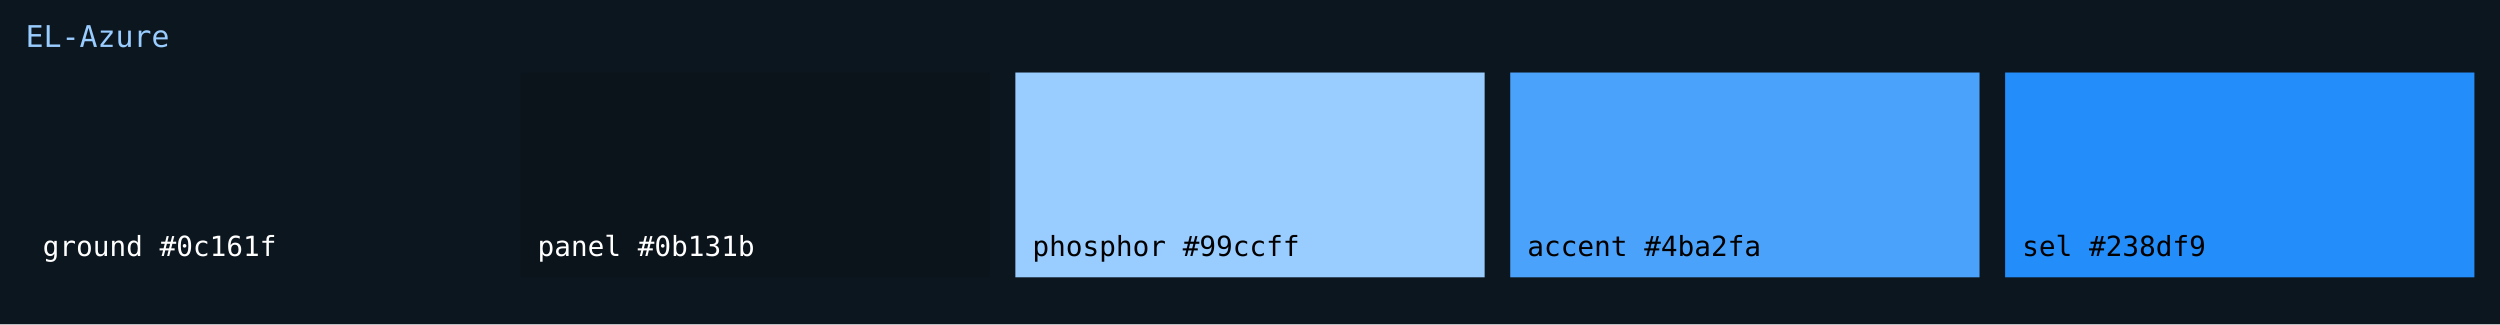
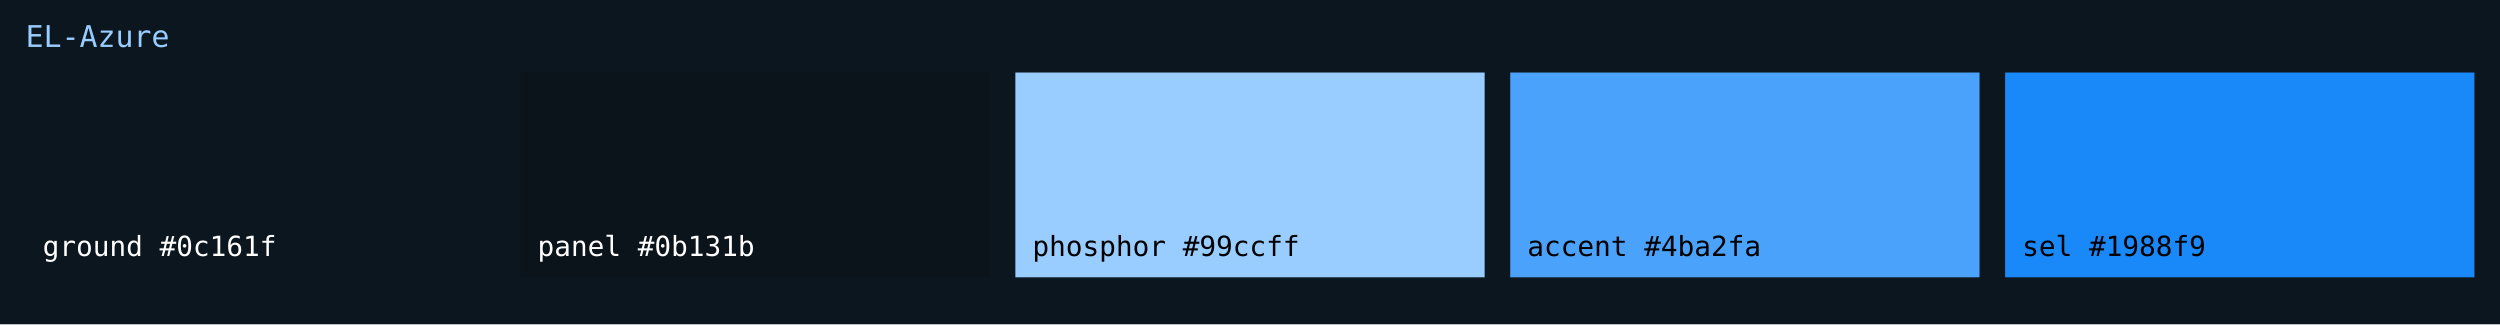
<svg xmlns="http://www.w3.org/2000/svg" width="1172" height="152" viewBox="0 0 1172 152">
  <rect width="1172" height="152" fill="#0c161f" />
  <text x="12" y="22" font-family="monospace" font-size="14" fill="#99ccff">EL-Azure</text>
  <rect x="12" y="34" width="220" height="96" fill="#0c161f" />
  <text x="20" y="120" font-family="monospace" font-size="13" fill="#ffffff">ground #0c161f</text>
  <rect x="244" y="34" width="220" height="96" fill="#0b131b" />
  <text x="252" y="120" font-family="monospace" font-size="13" fill="#ffffff">panel #0b131b</text>
  <rect x="476" y="34" width="220" height="96" fill="#99ccff" />
  <text x="484" y="120" font-family="monospace" font-size="13" fill="#000000">phosphor #99ccff</text>
  <rect x="708" y="34" width="220" height="96" fill="#4ba2fa" />
  <text x="716" y="120" font-family="monospace" font-size="13" fill="#000000">accent #4ba2fa</text>
-   <rect x="940" y="34" width="220" height="96" fill="#238df9" />
-   <text x="948" y="120" font-family="monospace" font-size="13" fill="#000000">sel #238df9</text>
+   <rect x="940" y="34" width="220" height="96" fill="#1988f9" />
+   <text x="948" y="120" font-family="monospace" font-size="13" fill="#000000">sel #1988f9</text>
</svg>
